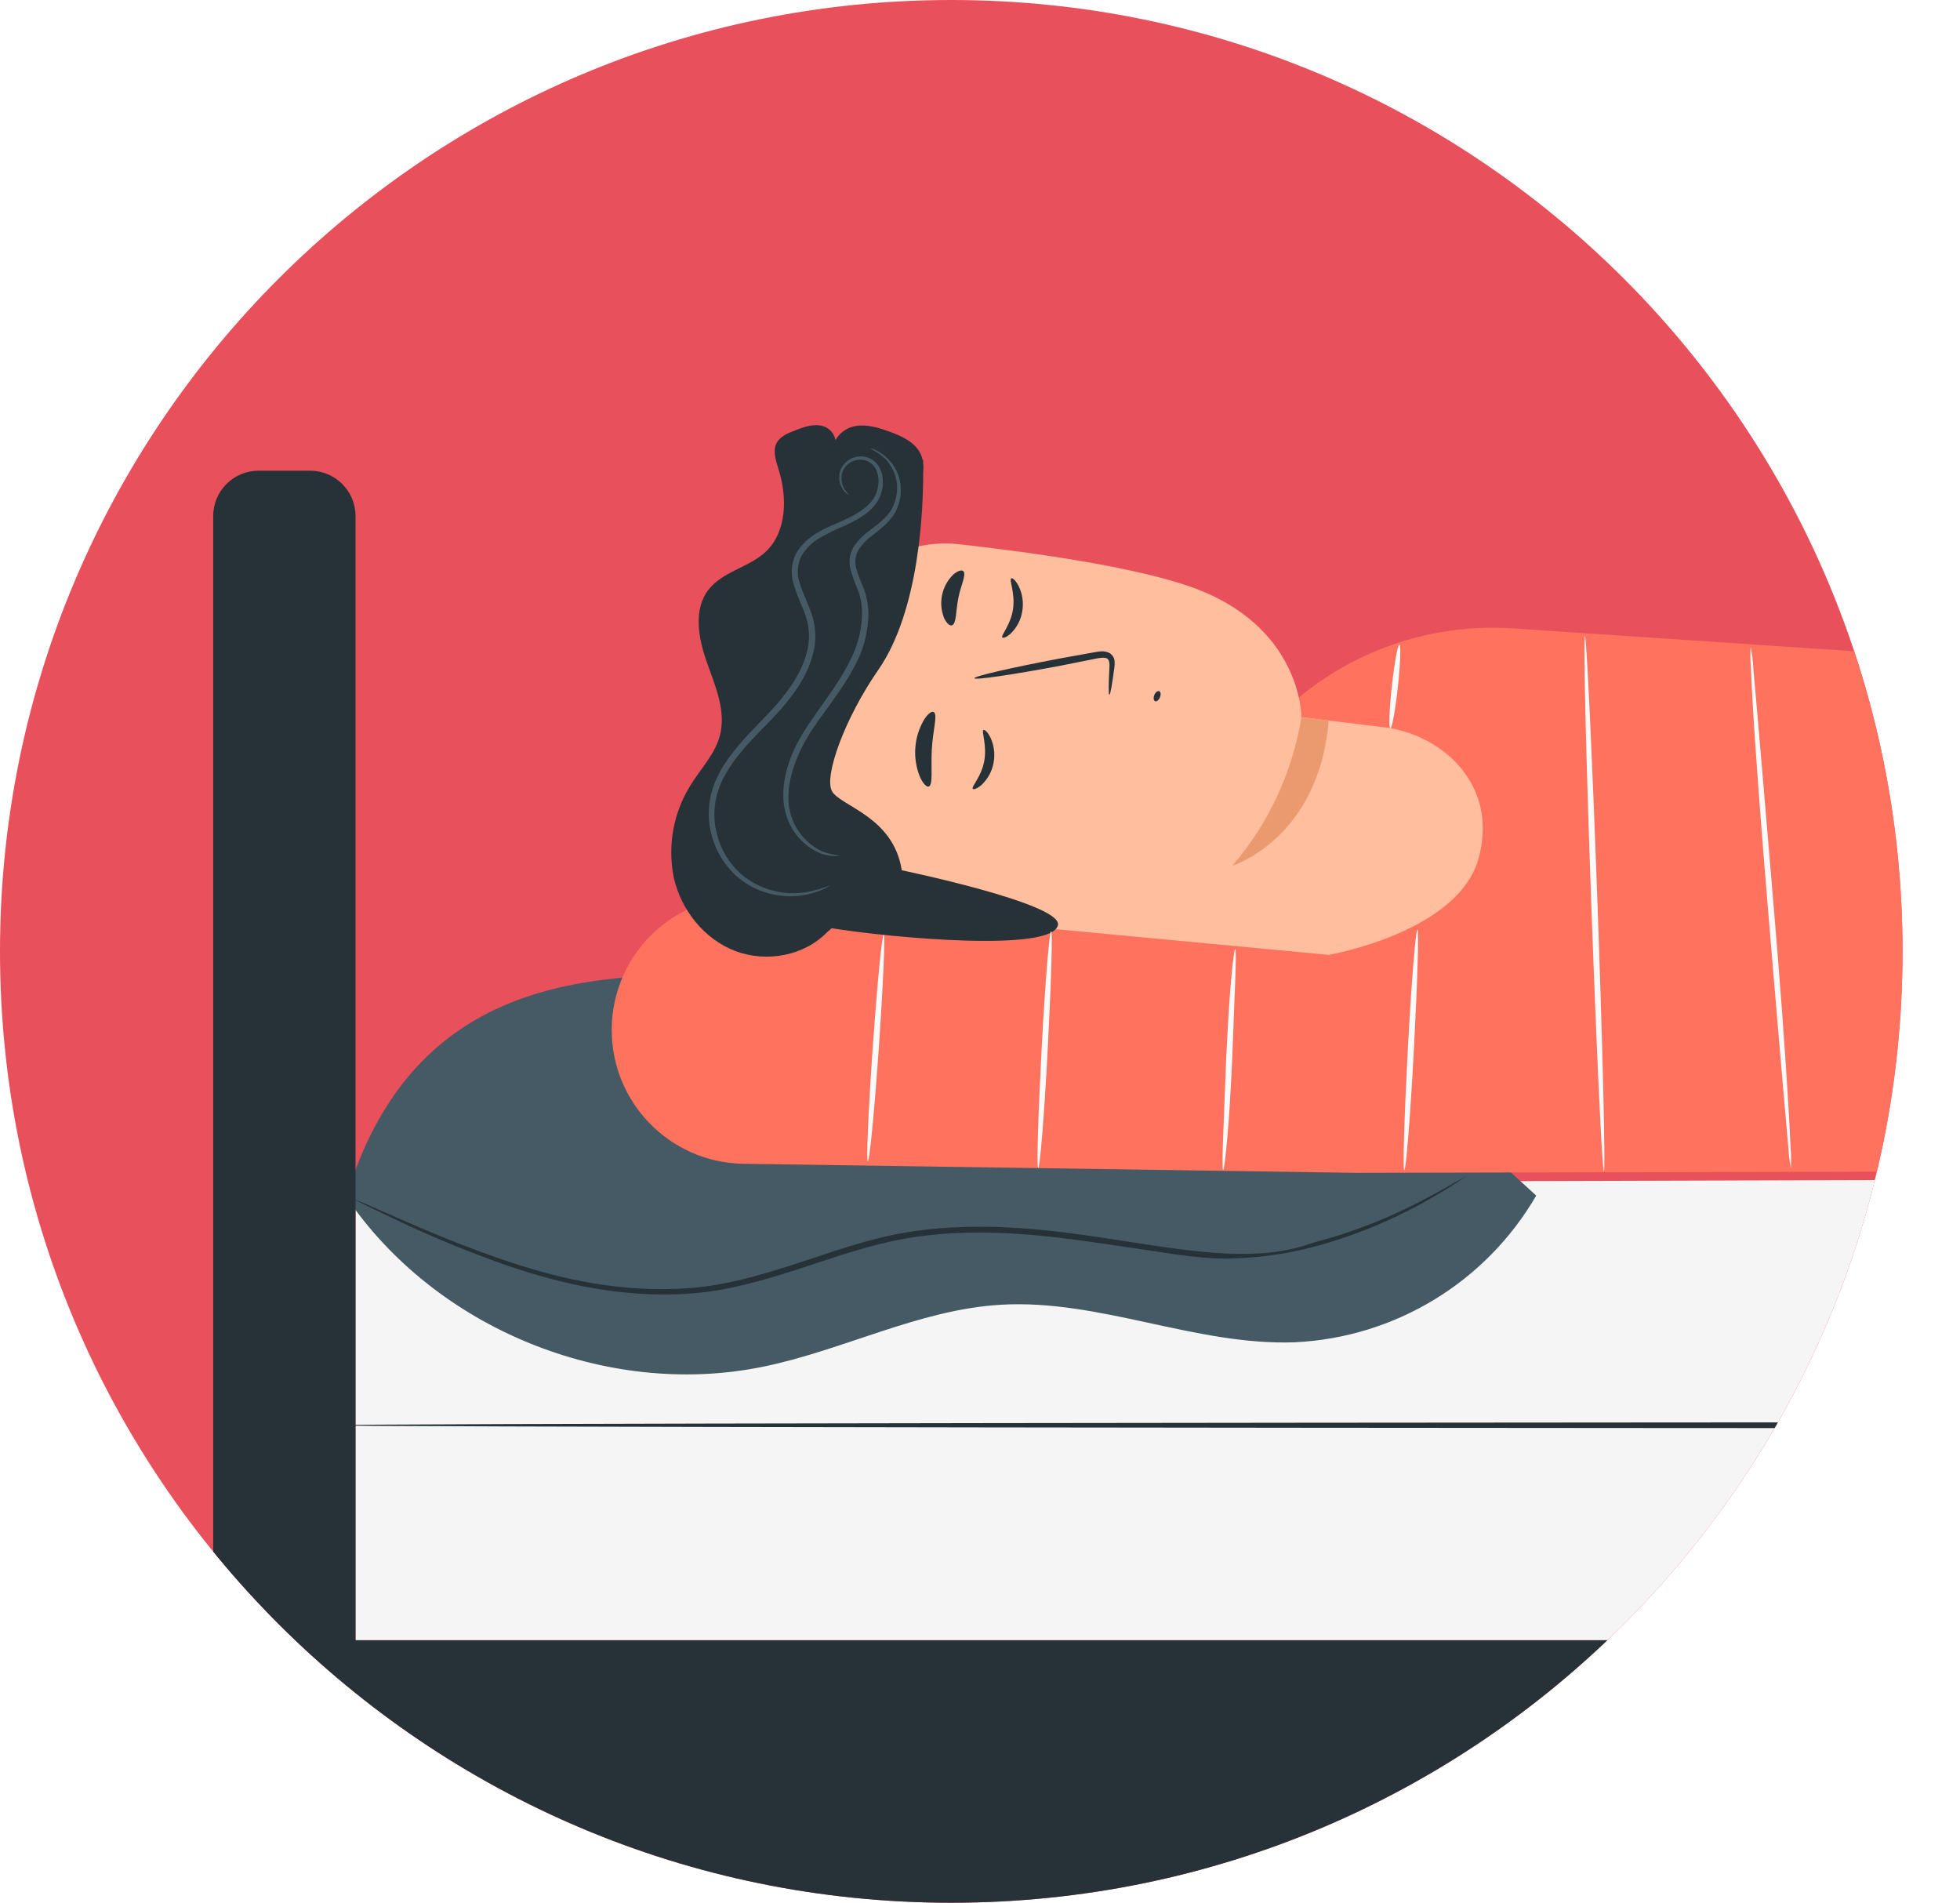
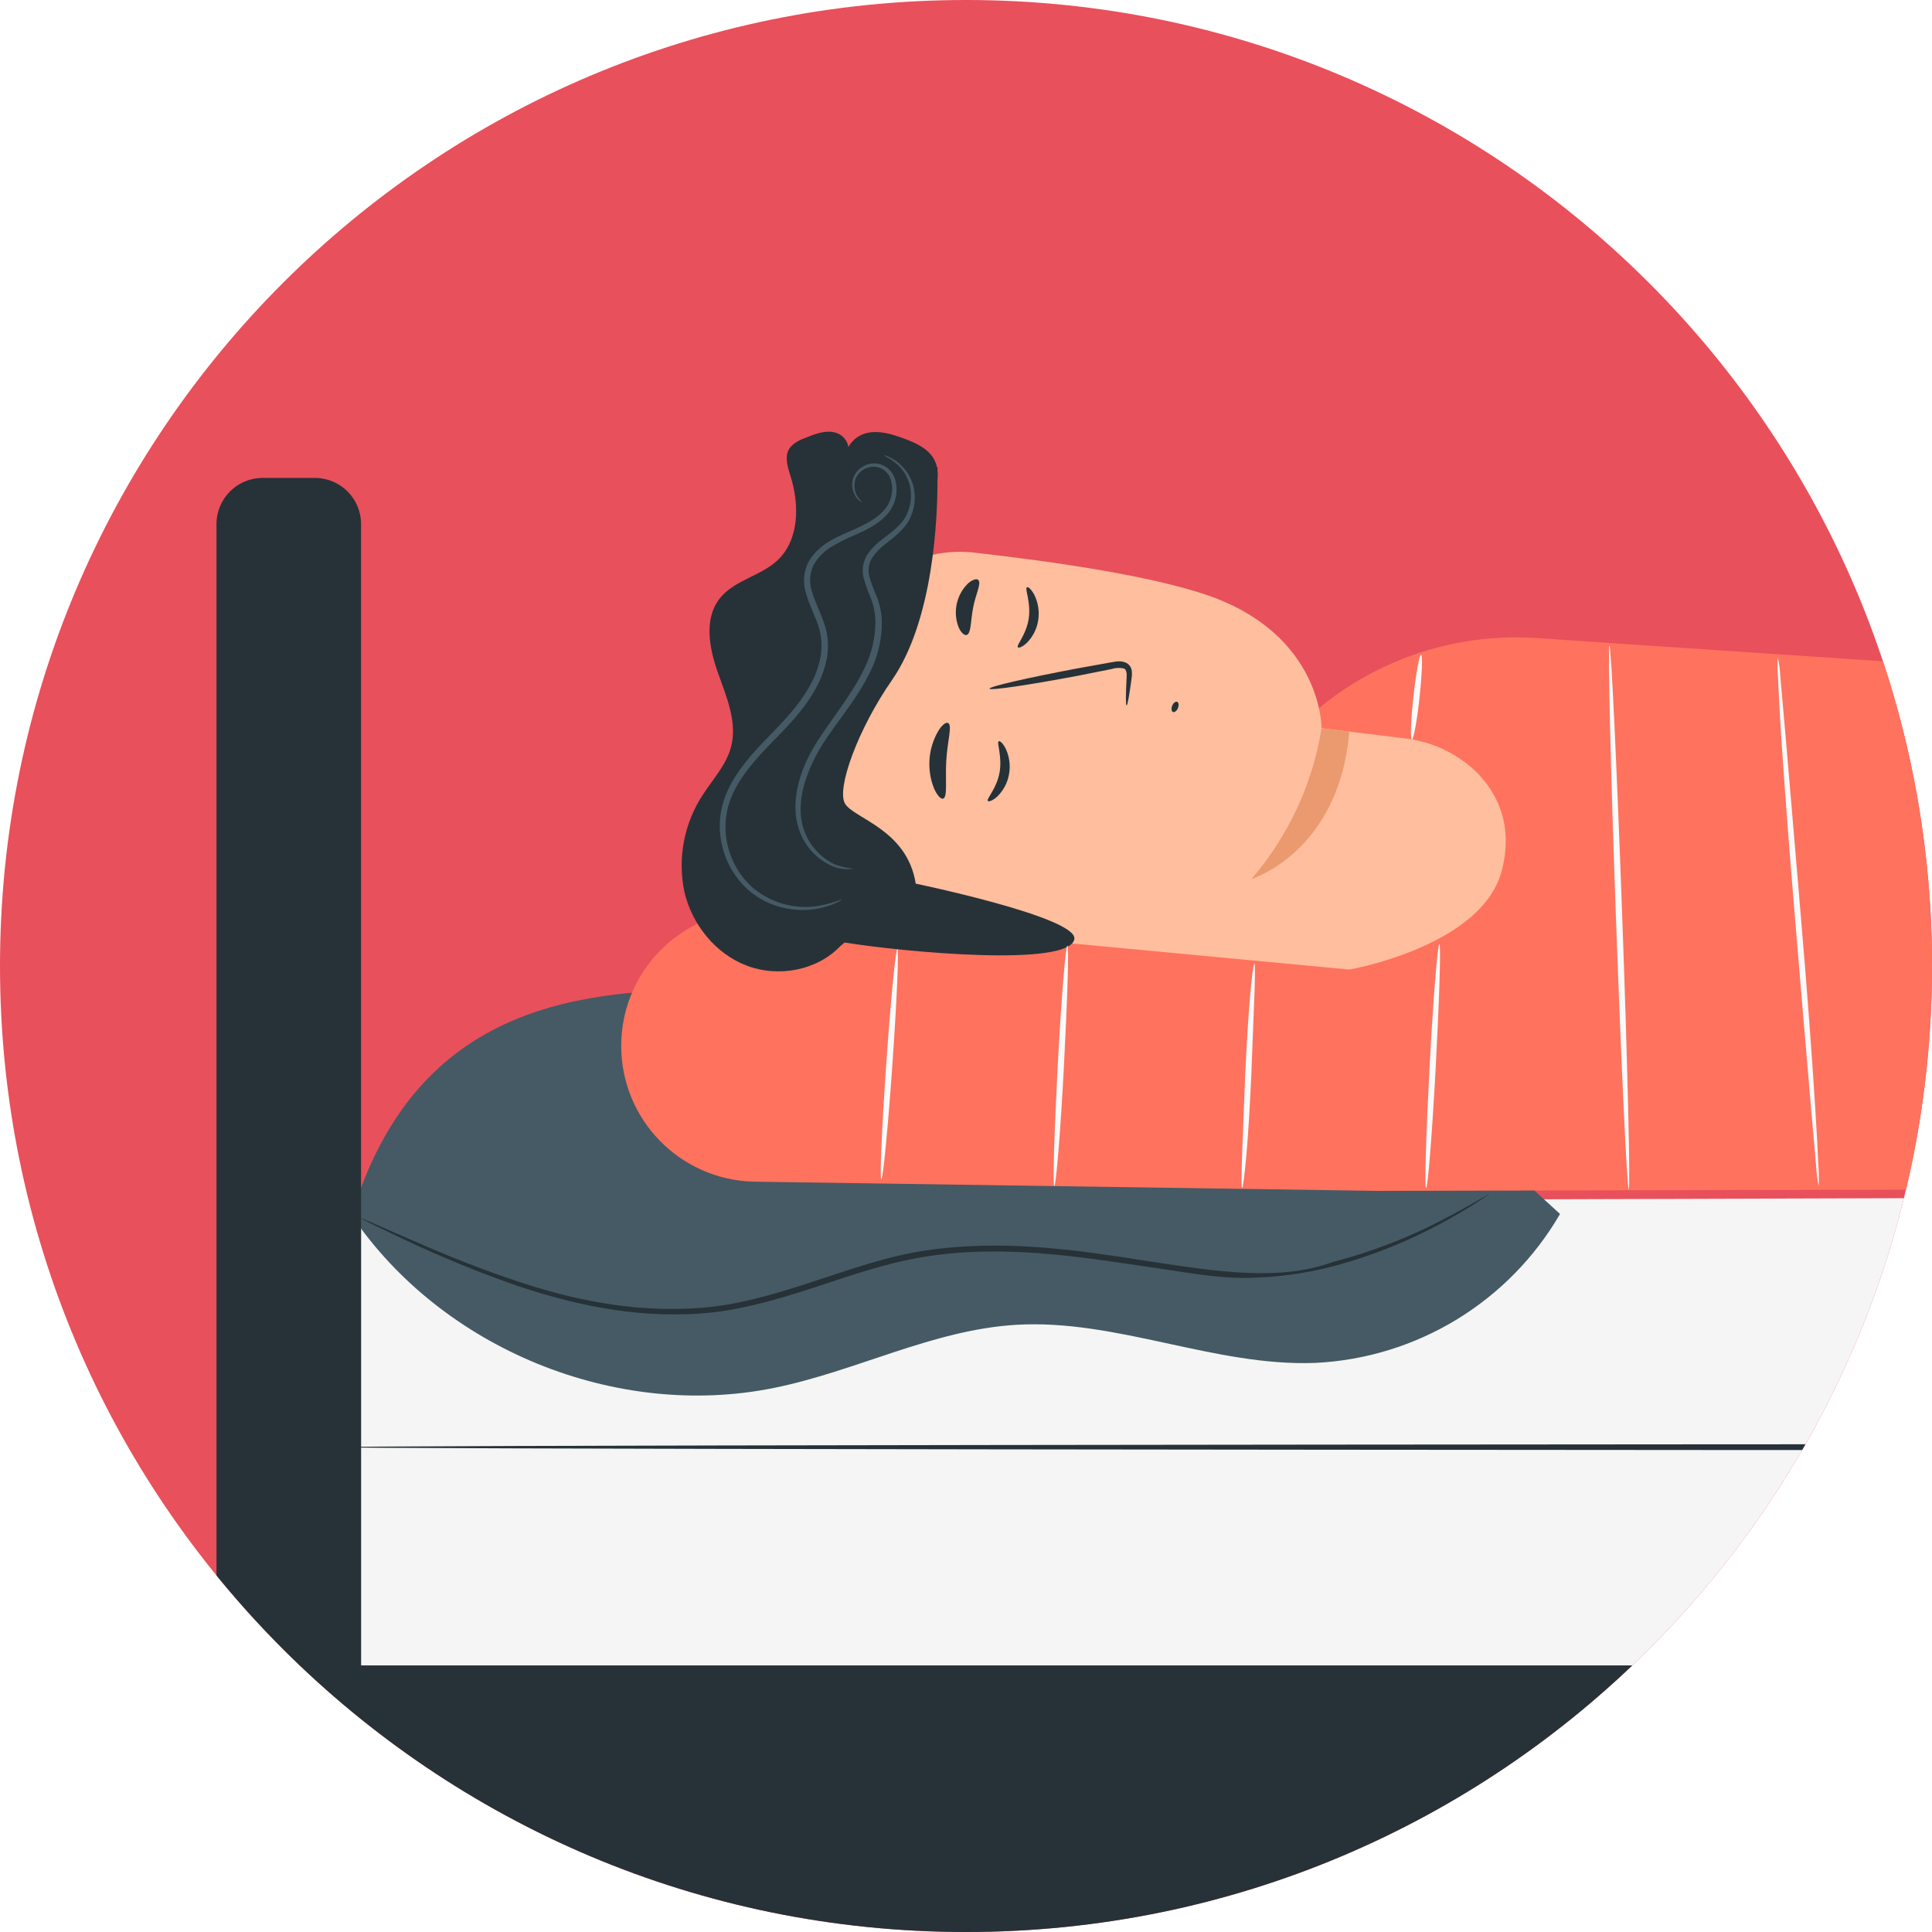
- <svg xmlns="http://www.w3.org/2000/svg" id="Layer_1" data-name="Layer 1" viewBox="0 0 466.01 452.33">
+ <svg xmlns="http://www.w3.org/2000/svg" id="Layer_1" data-name="Layer 1" viewBox="0 0 452.34 452.33">
  <defs>
    <style>.cls-1{fill:none;}.cls-2{fill:#e8505b;}.cls-3{clip-path:url(#clip-path);}.cls-4{fill:#f5f5f5;}.cls-5{fill:#263238;}.cls-6{fill:#455a64;}.cls-7{fill:#ff725e;}.cls-8{fill:#ffbe9d;}.cls-9{fill:#eb996e;}.cls-10{fill:#fafafa;}</style>
    <clipPath id="clip-path">
      <circle class="cls-1" cx="226.17" cy="226.17" r="226.17" />
    </clipPath>
  </defs>
  <circle class="cls-2" cx="226.17" cy="226.17" r="226.17" />
  <g class="cls-3">
    <polygon class="cls-4" points="1130.46 389.93 84.53 389.93 84.53 281.61 1129.29 278.49 1130.46 389.93" />
    <path class="cls-5" d="M1129.29,338.83c0,.39-235.14.72-525.14.72S79,339.22,79,338.83s235.09-.73,525.19-.73S1129.29,338.43,1129.29,338.83Z" />
-     <path class="cls-6" d="M82.36,284.59c21.15,31.23,61.85,47.86,98.82,40.37,19.2-3.88,37.18-13.61,56.73-14.78,23.56-1.4,46.44,9.8,70,8.92a70.21,70.21,0,0,0,57.34-34.87c-16.52-15.25-33.82-30.57-54.87-38.45-20-7.49-41.9-7.69-63.27-7.8-26.74-.13-51.7-6.32-78.45-6.32-31.62,0-71.15,2.63-86.32,52.93" />
-     <path class="cls-5" d="M348.63,279.55a2.64,2.64,0,0,1-.57.43l-1.72,1.16c-1.52,1-3.82,2.44-6.85,4.14a116.25,116.25,0,0,1-27.19,11.15,84.22,84.22,0,0,1-20.18,2.76c-7.4.14-15.11-1.44-23.21-2.56-16.13-2.37-34.2-5.39-52.82-2.32-9.28,1.52-18,4.72-26.46,7.46s-16.91,5.12-25.18,5.72c-16.58,1.27-31.31-2.46-43-6.33A267.16,267.16,0,0,1,94.19,290L87,286.55l-1.85-.94a3.09,3.09,0,0,1-.61-.36s.24.05.67.23l1.92.81,7.31,3.21c6.35,2.76,15.54,6.82,27.29,10.69s26.33,7.3,42.62,6c8.12-.62,16.4-3,24.85-5.74s17.21-6,26.66-7.54c38.14-6,71.85,11.57,96.19,2.56a121.32,121.32,0,0,0,27.18-10.66c3.06-1.61,5.4-2.95,7-3.88l1.8-1A2.36,2.36,0,0,1,348.63,279.55Z" />
-     <path class="cls-5" d="M1152.34,111.9h-12.26a10.79,10.79,0,0,0-10.79,10.78V389.93H84.53V122.68A10.79,10.79,0,0,0,73.74,111.9H61.48a10.79,10.79,0,0,0-10.79,10.78V618.91H84.53V462H1129.29v156.9h33.84V126.34C1163.13,116.73,1158.3,111.9,1152.34,111.9Z" />
+     <path class="cls-6" d="M82.36,284.59c21.15,31.23,61.85,47.86,98.82,40.37,19.2-3.88,37.18-13.61,56.73-14.78,23.56-1.4,46.44,9.8,70,8.92a70.19,70.19,0,0,0,57.34-34.87c-16.52-15.25-33.82-30.57-54.87-38.45-20-7.49-41.9-7.69-63.27-7.8-26.74-.13-51.7-6.32-78.45-6.32-31.62,0-71.15,2.63-86.32,52.93" />
+     <path class="cls-5" d="M348.63,279.55a2.67,2.67,0,0,1-.57.43l-1.72,1.16c-1.52,1-3.82,2.44-6.85,4.14a116.33,116.33,0,0,1-27.19,11.15,84.38,84.38,0,0,1-20.18,2.76c-7.4.14-15.11-1.44-23.21-2.56-16.13-2.37-34.2-5.39-52.82-2.32-9.28,1.52-18,4.72-26.46,7.46s-16.91,5.12-25.18,5.72c-16.58,1.27-31.31-2.46-43-6.33A267.8,267.8,0,0,1,94.19,290L87,286.55l-1.85-.94a3.37,3.37,0,0,1-.61-.36,4.15,4.15,0,0,1,.67.23l1.92.81,7.31,3.21c6.35,2.76,15.54,6.82,27.29,10.69s26.33,7.3,42.62,6c8.12-.62,16.4-3,24.85-5.74s17.21-6,26.66-7.54c38.14-6,71.85,11.57,96.19,2.56a121.68,121.68,0,0,0,27.18-10.66c3.06-1.61,5.4-2.95,7-3.88l1.8-1A2.35,2.35,0,0,1,348.63,279.55Z" />
+     <path class="cls-5" d="M1152.34,111.9h-12.26a10.79,10.79,0,0,0-10.79,10.78V389.93H84.53V122.68A10.79,10.79,0,0,0,73.74,111.9H61.48a10.79,10.79,0,0,0-10.79,10.78V618.91H84.53V462H1129.29V618.9h33.84V126.34C1163.13,116.73,1158.3,111.9,1152.34,111.9Z" />
    <path class="cls-7" d="M572.17,143.23,444.62,155.08l-84.87-5.69a72.42,72.42,0,0,0-60.43,25.84L278.73,199.9l43.67,78.92,304.33-.68Z" />
    <path class="cls-7" d="M341.11,226.18,181.38,213.32a31.8,31.8,0,0,0-35.94,31.54h0a31.81,31.81,0,0,0,30.94,31.8l146,2.16Z" />
-     <path class="cls-8" d="M195.12,156.83a29.71,29.71,0,0,1,32.95-27.45c18.65,2.1,41.32,5.4,54.69,10,26.61,9.19,26.66,30.66,26.66,31.11h0l19.09,2.34a29.08,29.08,0,0,1,16.79,7.56c4.91,4.74,9.09,12.2,6.39,23.17C347.28,221.56,316,227,315.89,227h0l-115.83-10.9h0l-8.93-1.4s0,0,0,0Z" />
-     <path class="cls-5" d="M238.31,151.54c-.4-.51,2-2.92,2.55-6.76s-1-6.93-.42-7.28c.24-.17,1,.4,1.72,1.76a9.83,9.83,0,0,1,.92,5.91,9.45,9.45,0,0,1-2.62,5.29C239.39,151.51,238.49,151.78,238.31,151.54Z" />
-     <path class="cls-5" d="M231.28,187.52c-.38-.53,2.09-2.86,2.75-6.68s-.74-7-.2-7.29c.25-.16,1,.43,1.67,1.81a9.9,9.9,0,0,1,.74,5.93,9.58,9.58,0,0,1-2.77,5.22C232.36,187.52,231.45,187.77,231.28,187.52Z" />
-     <path class="cls-5" d="M263.77,165.16c-.22,0-.21-2.47,0-6.4.07-1,0-1.95-.6-2.24s-1.78-.13-3,.14l-7.93,1.58c-11.28,2.13-20.49,3.49-20.57,3s9-2.56,20.27-4.69l8-1.44c1.17-.18,2.54-.59,3.91.17a2.48,2.48,0,0,1,1.15,1.85,7.08,7.08,0,0,1-.06,1.7C264.4,162.77,264,165.18,263.77,165.16Z" />
-     <path class="cls-9" d="M309.42,170.5A71.49,71.49,0,0,1,293,205.81s20.59-6.37,22.9-34.51Z" />
+     <path class="cls-8" d="M195.12,156.83a29.7,29.7,0,0,1,31.71-27.56c.42,0,.83.06,1.24.11,18.65,2.1,41.32,5.4,54.69,10,26.61,9.19,26.66,30.66,26.66,31.11h0l19.09,2.34a29.06,29.06,0,0,1,16.79,7.56c4.91,4.74,9.09,12.2,6.39,23.17-4.41,18-35.69,23.44-35.8,23.44h0L200.06,216.1h0l-8.93-1.4h0Z" />
+     <path class="cls-5" d="M238.31,151.54c-.4-.51,2-2.92,2.55-6.76s-1-6.93-.42-7.28c.24-.17,1,.4,1.72,1.76a9.89,9.89,0,0,1,.92,5.91,9.45,9.45,0,0,1-2.62,5.29C239.39,151.51,238.49,151.78,238.31,151.54Z" />
+     <path class="cls-5" d="M231.28,187.52c-.38-.53,2.09-2.86,2.75-6.68s-.74-7-.2-7.29c.25-.16,1,.43,1.67,1.81a9.91,9.91,0,0,1,.74,5.93,9.56,9.56,0,0,1-2.77,5.22C232.36,187.52,231.45,187.77,231.28,187.52Z" />
+     <path class="cls-5" d="M263.77,165.16c-.22,0-.21-2.47,0-6.4.07-1,0-1.95-.6-2.24a5.62,5.62,0,0,0-3,.14l-7.93,1.58c-11.28,2.13-20.49,3.49-20.57,3s9-2.56,20.27-4.69l8-1.44c1.17-.18,2.54-.59,3.91.17a2.49,2.49,0,0,1,1.15,1.85,6.9,6.9,0,0,1-.06,1.7C264.4,162.77,264,165.18,263.77,165.16Z" />
+     <path class="cls-9" d="M309.42,170.5A71.44,71.44,0,0,1,293,205.81s20.59-6.37,22.9-34.51Z" />
    <path class="cls-5" d="M222,169.28c1,.56-.2,4.28-.45,8.86s.33,8.41-.71,8.84c-.49.19-1.35-.62-2.1-2.25a15.39,15.39,0,0,1,.88-13.49C220.54,169.71,221.5,169,222,169.28Z" />
    <path class="cls-5" d="M229.06,135.8c.75.83-.62,3.3-1.22,6.45s-.45,5.95-1.46,6.4c-.49.2-1.29-.38-1.9-1.69a9.53,9.53,0,0,1,2.16-10.36C227.73,135.64,228.69,135.43,229.06,135.8Z" />
-     <path class="cls-5" d="M195.72,101.32c-2.19-.67-4.52.15-6.66,1-1.77.66-3.7,1.47-4.5,3.18s-.11,4,.51,5.94c2.14,6.69,2.07,14.91-3,19.72-4,3.75-10.23,4.67-13.59,9-3.7,4.74-2.43,11.6-.42,17.27s4.64,11.66,3.09,17.48c-1.11,4.18-4.22,7.49-6.57,11.13a30.21,30.21,0,0,0-4.37,22.65c1.75,7.69,7.25,14.59,14.63,17.4s16.42,1.15,21.88-4.55a9.33,9.33,0,0,0,1-.87c14.36,2.3,52.6,5.79,53.82-.78.94-5.1-37.14-13-37.14-13-1.95-12.74-14.55-15.24-16.57-18.76s3.06-17.46,11-28.89c9.85-14.22,10.69-38.46,10.66-46.91a9.68,9.68,0,0,0,0-2.22c0-.52,0-.79,0-.79l-.11.09a6.81,6.81,0,0,0-.55-1.61c-1.37-2.75-4.45-4.13-7.34-5.18-2.59-.94-5.34-1.8-8.06-1.34a6.74,6.74,0,0,0-4.79,3.37A4.24,4.24,0,0,0,195.72,101.32Z" />
-     <path class="cls-6" d="M201.87,117.62a2.92,2.92,0,0,1-1.26-1,5.17,5.17,0,0,1-.9-4.55,5.24,5.24,0,0,1,6.23-3.42,5.17,5.17,0,0,1,3.51,3.24,8.36,8.36,0,0,1,.07,5.33c-1.14,3.84-5,6.12-8.8,7.8a48.39,48.39,0,0,0-5.74,2.82,11.85,11.85,0,0,0-4.53,4.52,8.45,8.45,0,0,0-.23,6.51c.69,2.26,1.87,4.5,2.72,7a16.4,16.4,0,0,1,.69,8.07,23.67,23.67,0,0,1-2.91,7.74c-2.75,4.86-6.65,8.69-10.19,12.33s-6.81,7.35-8.79,11.5a18.49,18.49,0,0,0-1.34,12.56,18.94,18.94,0,0,0,5.64,9.59,19.19,19.19,0,0,0,15.32,4.49,29.81,29.81,0,0,0,5.89-1.64,5.62,5.62,0,0,1-1.38.83,17.3,17.3,0,0,1-4.42,1.4,19.46,19.46,0,0,1-7.34-.05,18.94,18.94,0,0,1-8.79-4.21,20,20,0,0,1-6.16-10.09,19.7,19.7,0,0,1,1.3-13.49c2.06-4.41,5.43-8.24,9-11.93s7.31-7.41,9.94-12.06a22.15,22.15,0,0,0,2.74-7.23,15,15,0,0,0-.61-7.33c-.79-2.35-2-4.6-2.7-7.06a9.84,9.84,0,0,1,.37-7.57c2.54-4.59,7.33-6.23,11-7.87s7.28-3.71,8.28-7a7.4,7.4,0,0,0,.05-4.65,4.23,4.23,0,0,0-2.81-2.75,4.56,4.56,0,0,0-5.44,2.76,5,5,0,0,0,.58,4.19A13,13,0,0,0,201.87,117.62Z" />
-     <path class="cls-6" d="M206.87,106.59a2.84,2.84,0,0,1,1.16.33,9.86,9.86,0,0,1,2.86,1.92,10.53,10.53,0,0,1,2.88,4.67,11,11,0,0,1-.46,7.28c-1,2.66-3.53,4.65-5.9,6.5a14,14,0,0,0-3.18,3.26,5.65,5.65,0,0,0-.7,4.37,35.67,35.67,0,0,0,1.8,4.9,17.67,17.67,0,0,1,1.14,5.68,25.89,25.89,0,0,1-2.66,11.66c-3.59,7.43-9,13-12.34,19s-4.9,12.24-3.53,17.19a14,14,0,0,0,7.43,9,15.44,15.44,0,0,0,4.35,1c0,.06-.39.12-1.18.17a10.05,10.05,0,0,1-3.4-.61,14.29,14.29,0,0,1-8.25-9.3c-1.62-5.3-.15-12.08,3.35-18.18s8.76-11.87,12.17-19a24.65,24.65,0,0,0,2.55-11,15.93,15.93,0,0,0-1-5.21,35.68,35.68,0,0,1-1.81-5.13,7.08,7.08,0,0,1,1-5.39,15.15,15.15,0,0,1,3.53-3.53c2.49-1.87,4.73-3.58,5.7-5.93a10.21,10.21,0,0,0,.63-6.62,10.4,10.4,0,0,0-2.47-4.48A16.38,16.38,0,0,0,206.87,106.59Z" />
+     <path class="cls-5" d="M195.72,101.32c-2.19-.67-4.52.15-6.66,1-1.77.66-3.7,1.47-4.5,3.18s-.11,4,.51,5.94c2.14,6.69,2.07,14.91-3,19.72-4,3.75-10.23,4.67-13.59,9-3.7,4.74-2.43,11.6-.42,17.27s4.64,11.66,3.09,17.48c-1.11,4.18-4.22,7.49-6.57,11.13a30.17,30.17,0,0,0-4.37,22.65c1.75,7.69,7.25,14.59,14.63,17.4s16.42,1.15,21.88-4.55a10.39,10.39,0,0,0,1-.87c14.36,2.3,52.6,5.79,53.82-.78.94-5.1-37.14-13-37.14-13-2-12.74-14.55-15.24-16.57-18.76s3.06-17.46,11-28.89c9.85-14.22,10.69-38.46,10.66-46.91a9.16,9.16,0,0,0,0-2.22v-.79l-.11.09a7,7,0,0,0-.55-1.61c-1.37-2.75-4.45-4.13-7.34-5.18-2.59-.94-5.34-1.8-8.06-1.34a6.73,6.73,0,0,0-4.79,3.37A4.24,4.24,0,0,0,195.72,101.32Z" />
+     <path class="cls-6" d="M201.87,117.62a3,3,0,0,1-1.26-1,5.16,5.16,0,0,1-.9-4.55,5.24,5.24,0,0,1,6.23-3.42,5.16,5.16,0,0,1,3.51,3.24,8.38,8.38,0,0,1,.07,5.33c-1.14,3.84-5,6.12-8.8,7.8a47.68,47.68,0,0,0-5.74,2.82,11.85,11.85,0,0,0-4.53,4.52,8.45,8.45,0,0,0-.23,6.51c.69,2.26,1.87,4.5,2.72,7a16.39,16.39,0,0,1,.69,8.07,23.64,23.64,0,0,1-2.91,7.74c-2.75,4.86-6.65,8.69-10.19,12.33s-6.81,7.35-8.79,11.5a18.49,18.49,0,0,0-1.34,12.56,18.94,18.94,0,0,0,5.64,9.59,19.18,19.18,0,0,0,15.32,4.49,29.43,29.43,0,0,0,5.89-1.64,5.69,5.69,0,0,1-1.38.83,17.51,17.51,0,0,1-4.42,1.4,19.48,19.48,0,0,1-7.34-.05,18.85,18.85,0,0,1-8.79-4.21,20,20,0,0,1-6.16-10.09,19.65,19.65,0,0,1,1.3-13.49c2.06-4.41,5.43-8.24,9-11.93s7.31-7.41,9.94-12.06a22.11,22.11,0,0,0,2.74-7.23,15,15,0,0,0-.61-7.33c-.79-2.35-2-4.6-2.7-7.06a9.85,9.85,0,0,1,.37-7.57c2.54-4.59,7.33-6.23,11-7.87s7.28-3.71,8.28-7a7.39,7.39,0,0,0,.05-4.65,4.25,4.25,0,0,0-2.81-2.75,4.55,4.55,0,0,0-5.44,2.76,5,5,0,0,0,.58,4.19A13.07,13.07,0,0,0,201.87,117.62Z" />
+     <path class="cls-6" d="M206.87,106.59a2.92,2.92,0,0,1,1.16.33,9.91,9.91,0,0,1,2.86,1.92,10.48,10.48,0,0,1,2.88,4.67,11,11,0,0,1-.46,7.28c-1,2.66-3.53,4.65-5.9,6.5a14.06,14.06,0,0,0-3.18,3.26,5.64,5.64,0,0,0-.7,4.37,35.49,35.49,0,0,0,1.8,4.9,17.57,17.57,0,0,1,1.14,5.68,25.91,25.91,0,0,1-2.66,11.66c-3.59,7.43-9,13-12.34,19s-4.9,12.24-3.53,17.19a14,14,0,0,0,7.43,9,15.46,15.46,0,0,0,4.35,1c0,.06-.39.12-1.18.17a10.11,10.11,0,0,1-3.4-.61,14.28,14.28,0,0,1-8.25-9.3c-1.62-5.3-.15-12.08,3.35-18.18s8.76-11.87,12.17-19a24.69,24.69,0,0,0,2.55-11,16,16,0,0,0-1-5.21,35.9,35.9,0,0,1-1.81-5.13,7.11,7.11,0,0,1,1-5.39,15.17,15.17,0,0,1,3.53-3.53c2.49-1.87,4.73-3.58,5.7-5.93a10.25,10.25,0,0,0,.63-6.62,10.41,10.41,0,0,0-2.47-4.48A16.63,16.63,0,0,0,206.87,106.59Z" />
    <path class="cls-5" d="M275.61,164.32c.37.16.45.81.18,1.47s-.8,1.06-1.16.91-.45-.81-.18-1.47S275.25,164.17,275.61,164.32Z" />
    <path class="cls-10" d="M210.1,222.21c.4,0-.12,12.1-1.16,27s-2.2,26.9-2.6,26.87.12-12.1,1.16-27S209.7,222.18,210.1,222.21Z" />
    <path class="cls-10" d="M249.91,221.38c.4,0,0,12.64-.81,28.19s-1.86,28.14-2.26,28.12,0-12.64.81-28.2S249.51,221.36,249.91,221.38Z" />
    <path class="cls-10" d="M293.68,225.65c.21,0,.17,3,0,7.72-.2,5.23-.45,11.56-.72,18.56-.33,7.25-.73,13.82-1.15,18.56s-.81,7.66-1,7.65-.17-3,0-7.71c.2-5.24.45-11.57.72-18.57.33-7.25.74-13.81,1.15-18.55S293.49,225.64,293.68,225.65Z" />
    <path class="cls-10" d="M337,221c.4,0,0,12.83-.84,28.61s-1.87,28.56-2.27,28.54,0-12.83.83-28.62S336.61,221,337,221Z" />
    <path class="cls-10" d="M332.72,153.27c.4,0,.23,4.54-.36,10s-1.41,9.93-1.8,9.89-.24-4.54.36-10S332.32,153.23,332.72,153.27Z" />
    <path class="cls-10" d="M381.34,278.45c-.4,0-1.73-28.46-3-63.61s-1.92-63.65-1.52-63.66,1.73,28.46,3,63.61S381.74,278.44,381.34,278.45Z" />
-     <path class="cls-10" d="M425.81,277.7a31.68,31.68,0,0,1-.61-4.85c-.29-3.38-.69-7.85-1.17-13.27-1-11.43-2.27-26.8-3.7-43.79S417.74,183.18,417,172c-.34-5.61-.59-10.16-.71-13.3a30.94,30.94,0,0,1-.05-4.89,31.68,31.68,0,0,1,.61,4.85c.3,3.37.69,7.85,1.17,13.27,1,11.43,2.27,26.8,3.71,43.79s2.59,32.6,3.28,43.83c.35,5.62.6,10.16.72,13.31A31.6,31.6,0,0,1,425.81,277.7Z" />
+     <path class="cls-10" d="M425.81,277.7a31.68,31.68,0,0,1-.61-4.85c-.29-3.38-.69-7.85-1.17-13.27-1-11.43-2.27-26.8-3.7-43.79S417.74,183.18,417,172c-.34-5.61-.59-10.16-.71-13.3a30.71,30.71,0,0,1-.05-4.89,31.68,31.68,0,0,1,.61,4.85c.3,3.37.69,7.85,1.17,13.27,1,11.43,2.27,26.8,3.71,43.79s2.59,32.6,3.28,43.83c.35,5.62.6,10.16.72,13.31A31.29,31.29,0,0,1,425.81,277.7Z" />
    <path class="cls-10" d="M451.78,155c.4,0,4.19,27.44,8.46,61.39s7.42,61.52,7,61.57-4.18-27.43-8.45-61.39S451.39,155,451.78,155Z" />
  </g>
</svg>
